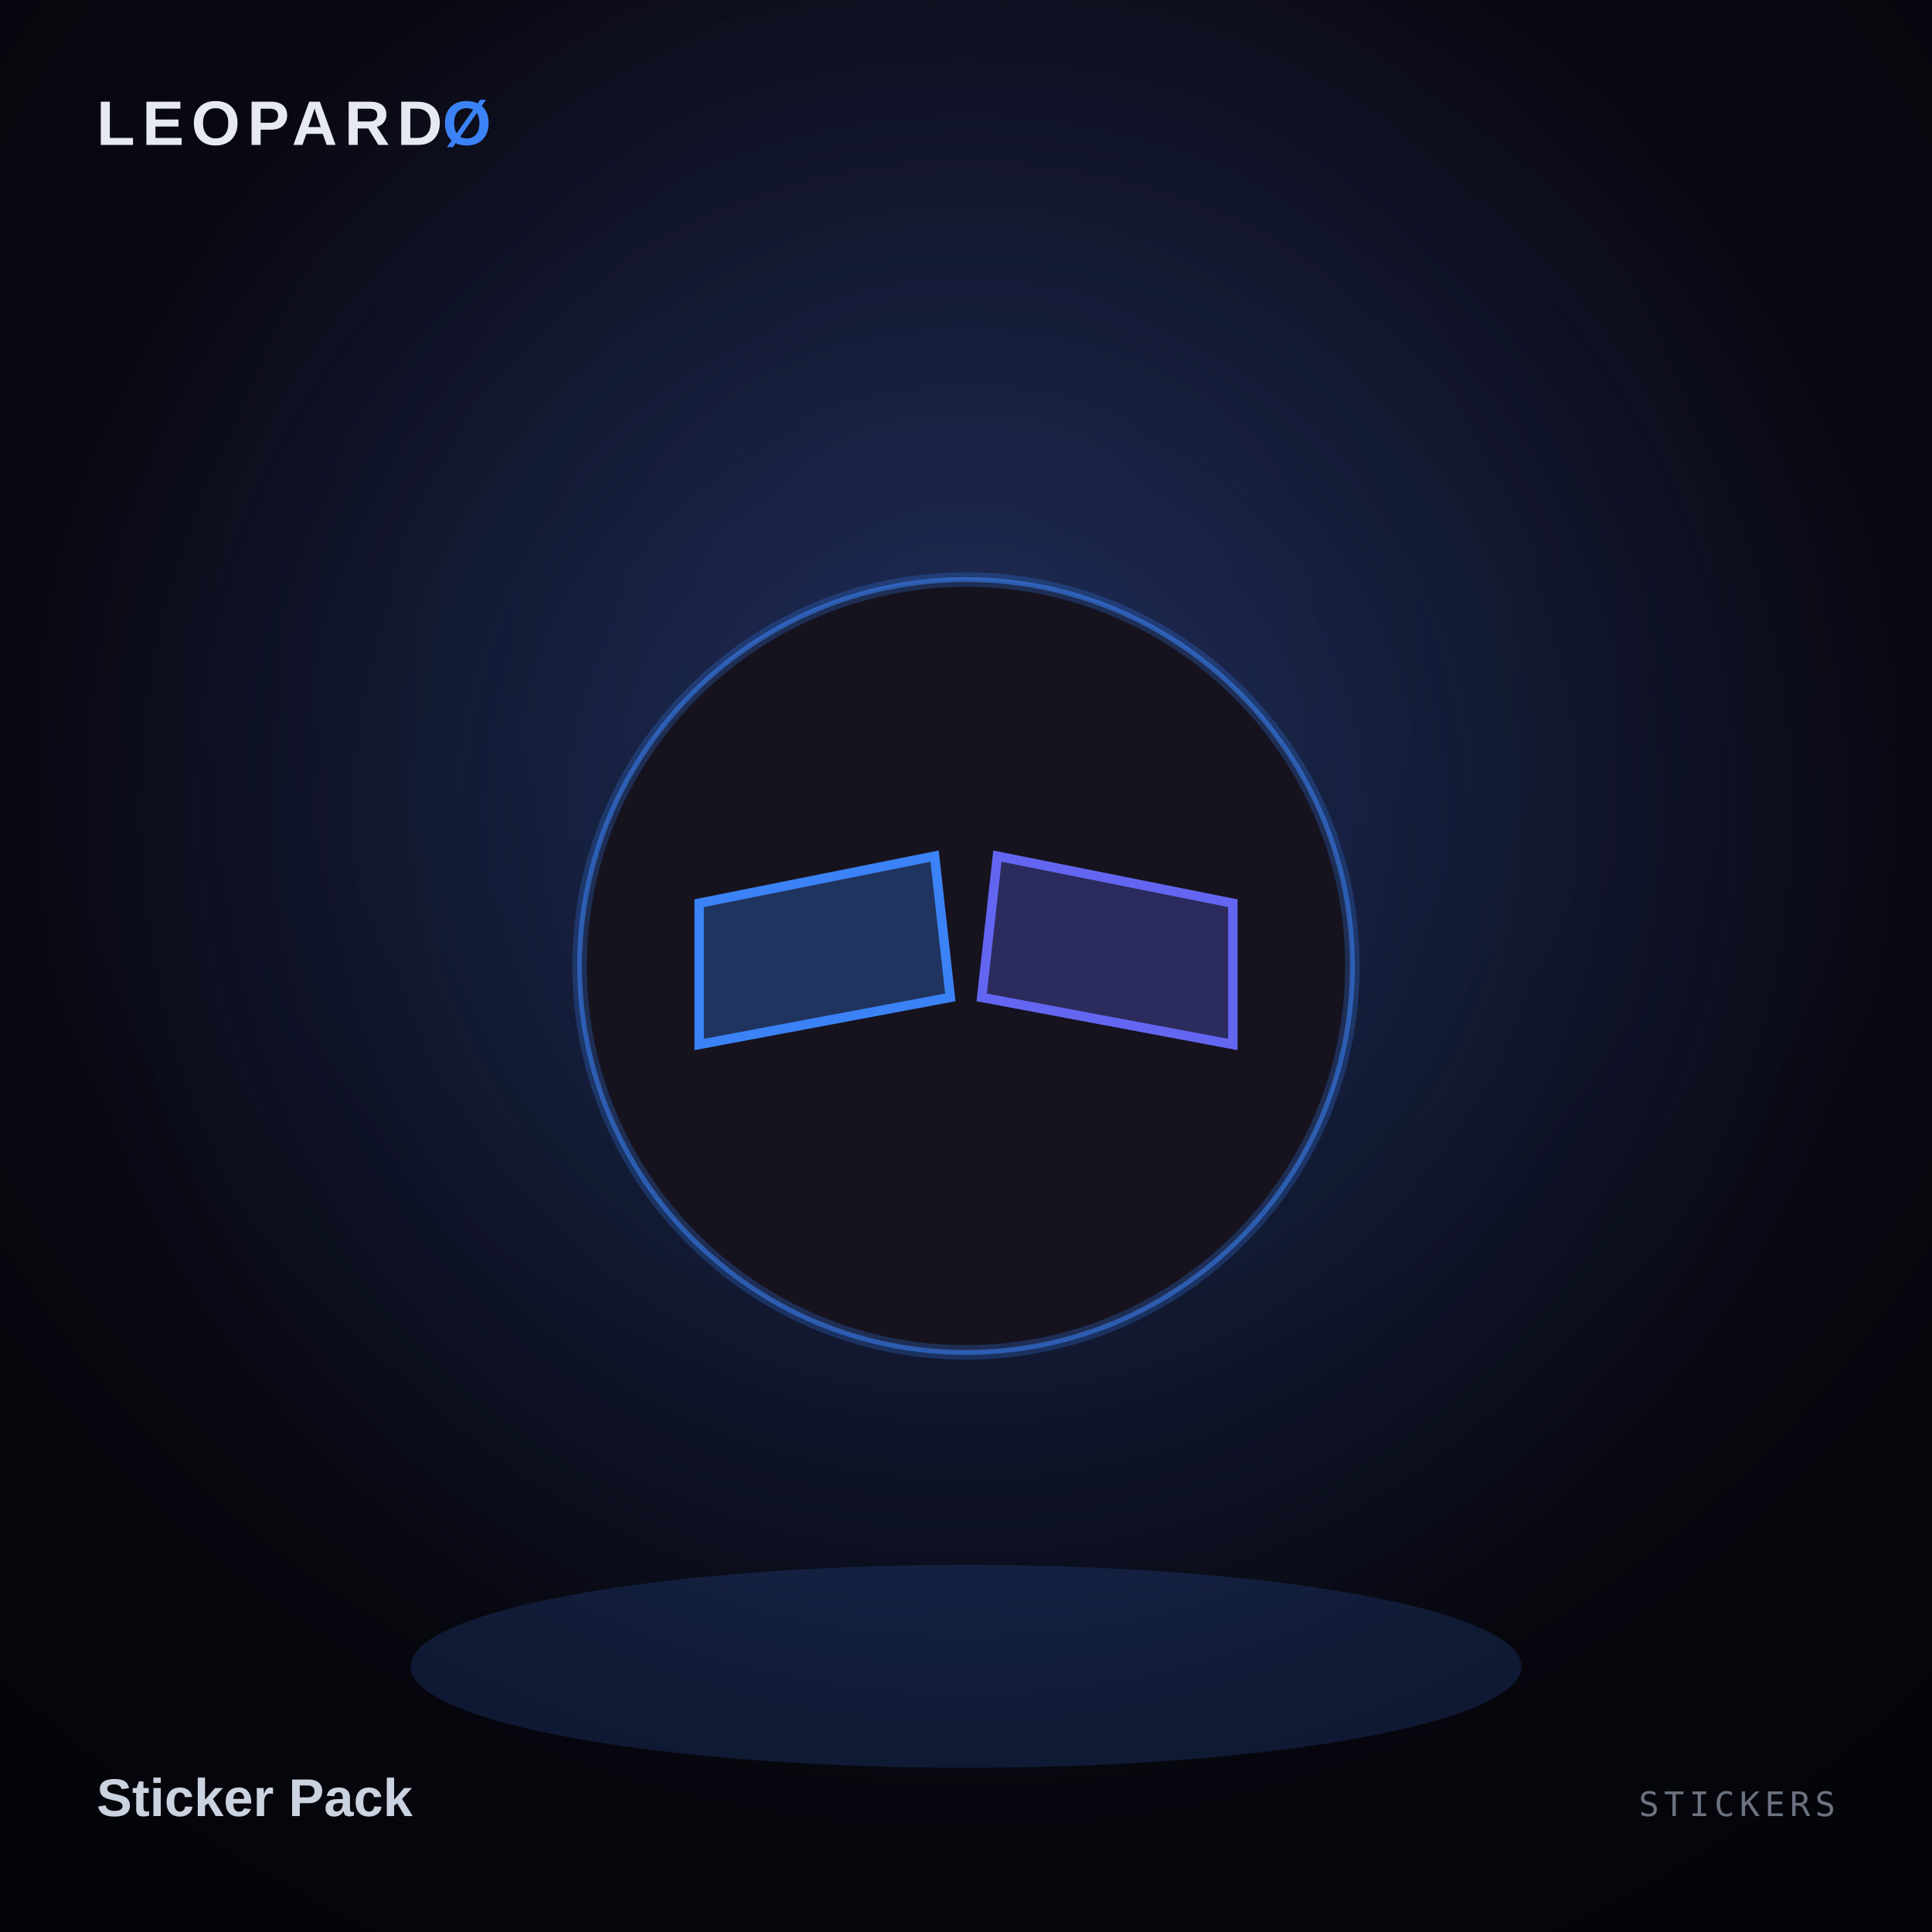
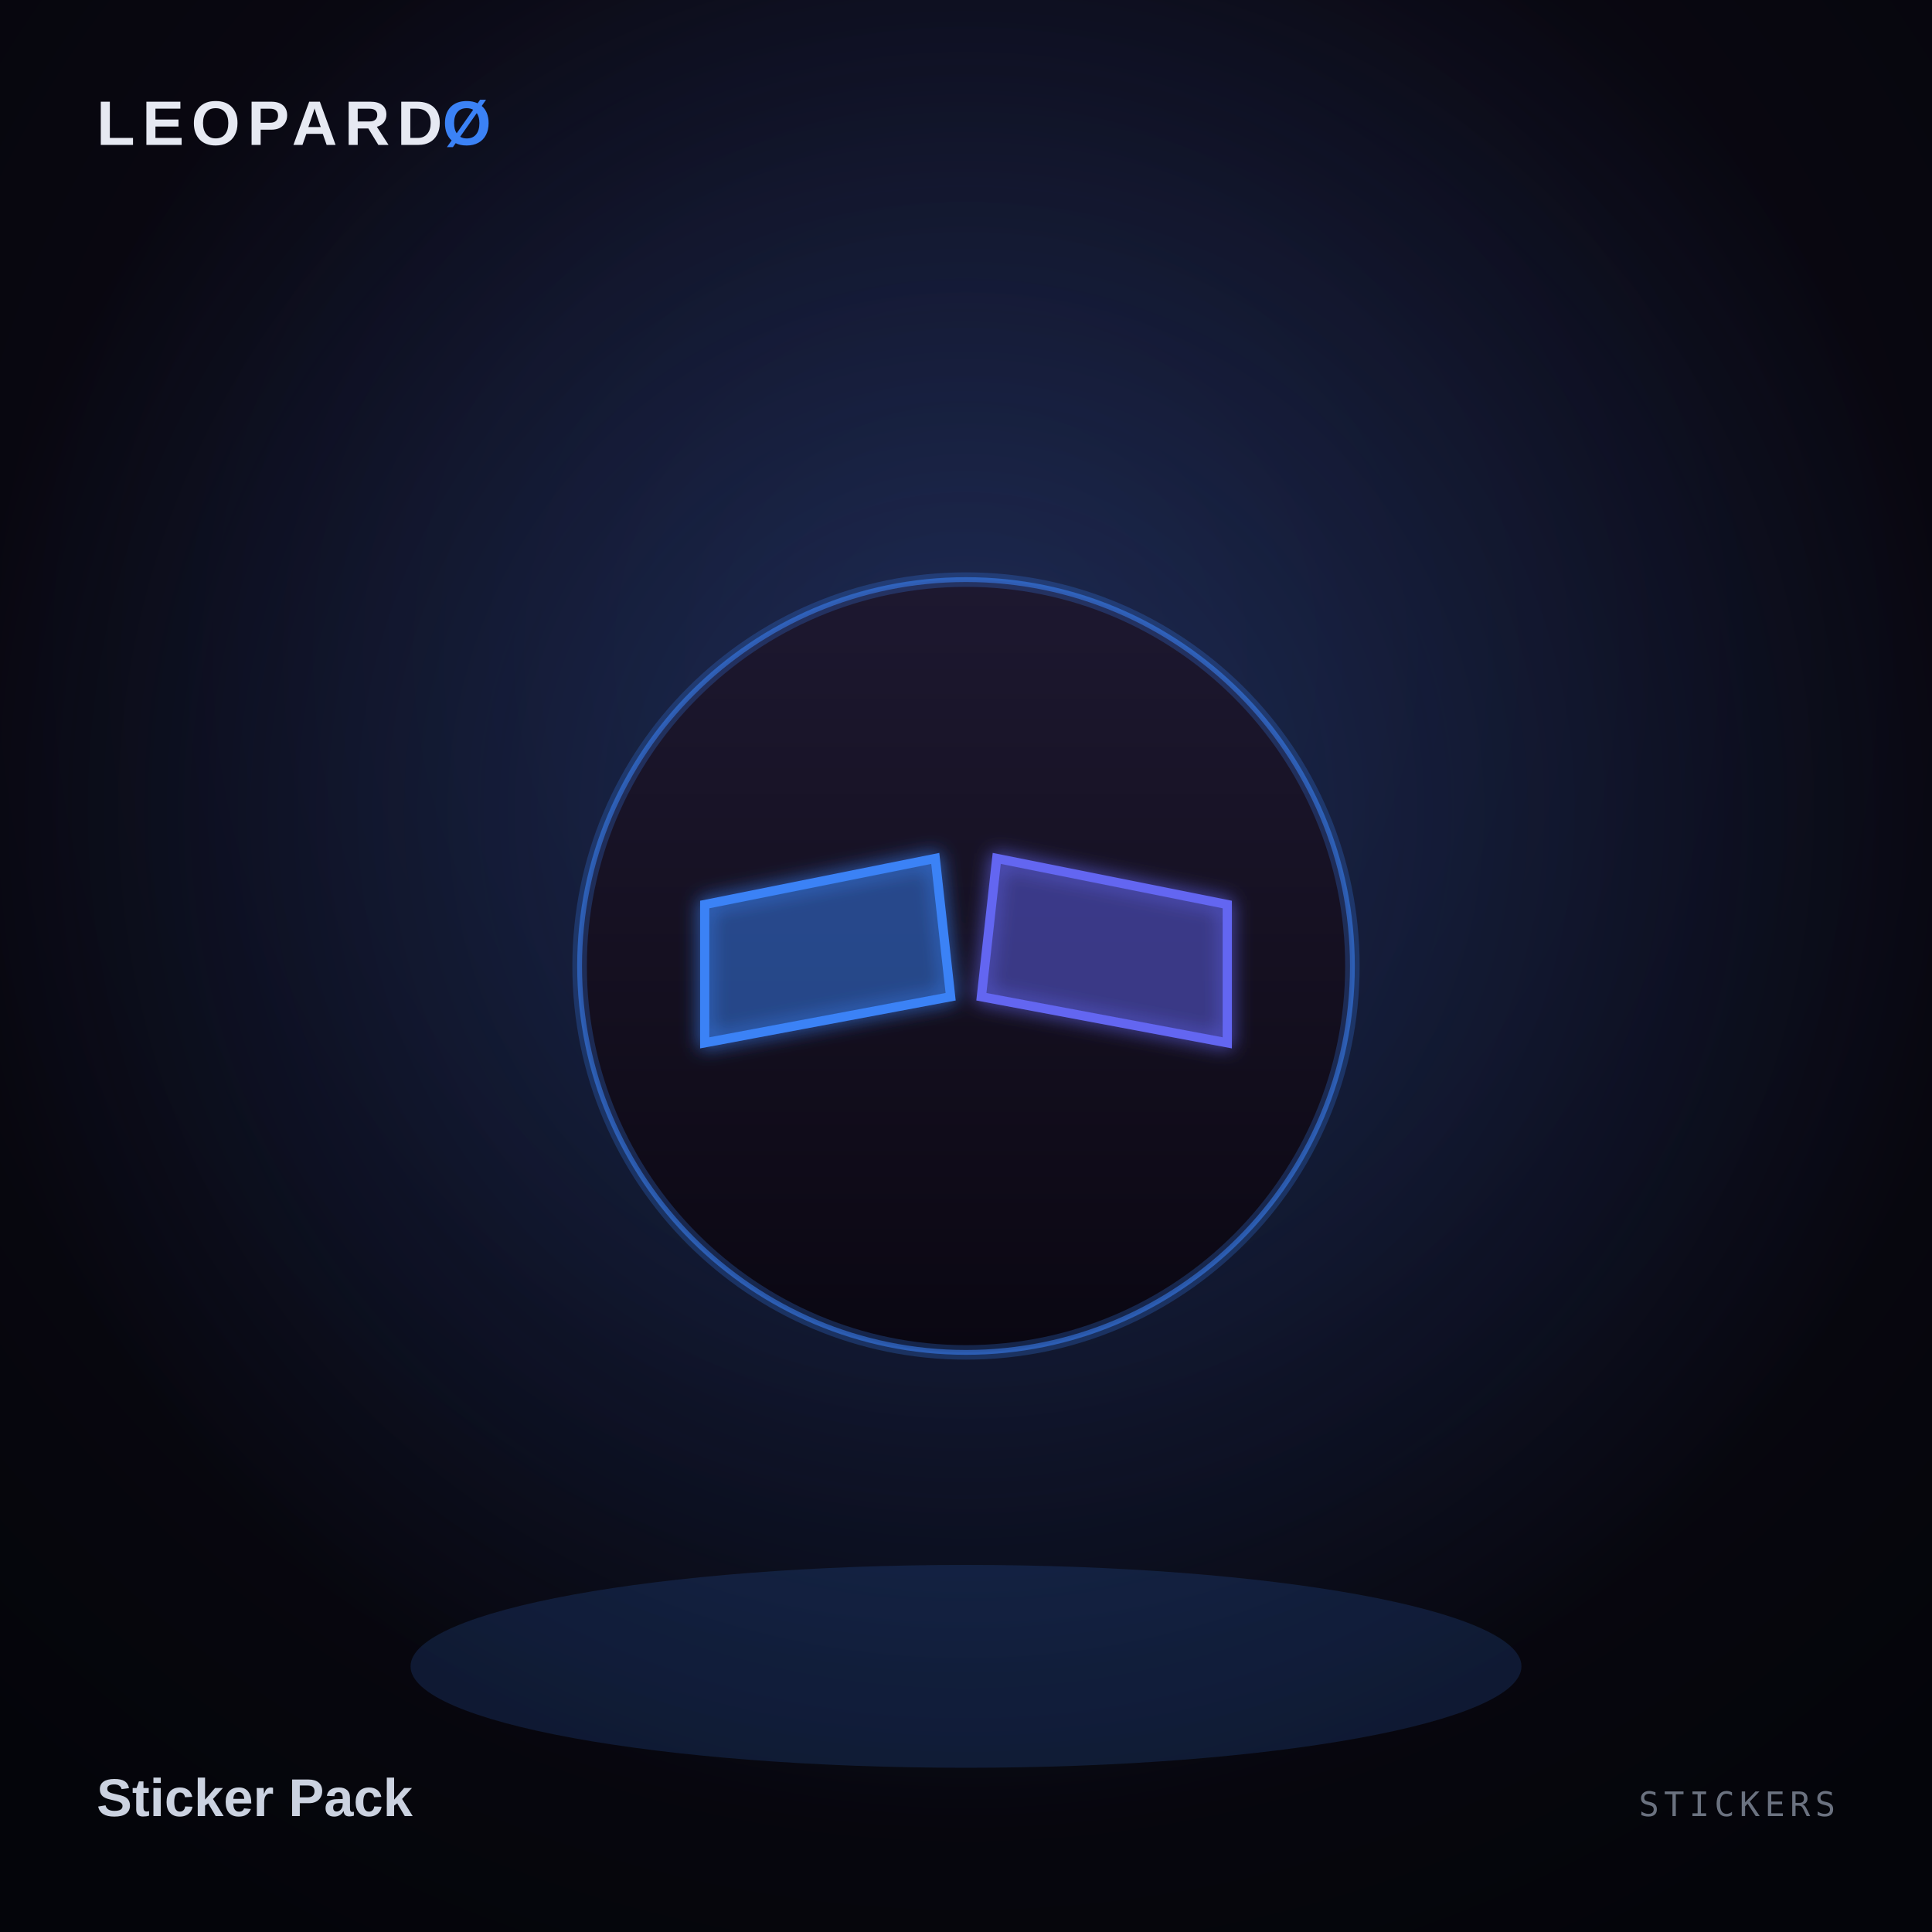
<svg xmlns="http://www.w3.org/2000/svg" viewBox="0 0 800 800" width="800" height="800">
  <defs>
    <radialGradient id="bg" cx="50%" cy="34%" r="75%">
      <stop offset="0%" stop-color="#141022" />
      <stop offset="55%" stop-color="#0a0812" />
      <stop offset="100%" stop-color="#04050a" />
    </radialGradient>
-     <radialGradient id="halo" cx="50%" cy="42%" r="50%">
-       <stop offset="0%" stop-color="#3b82f6" stop-opacity="0.28" />
+     <radialGradient id="halo" cx="50%" cy="42%" r="52%">
+       <stop offset="0%" stop-color="#3b82f6" stop-opacity="0.26" />
      <stop offset="100%" stop-color="#3b82f6" stop-opacity="0" />
    </radialGradient>
-     <filter id="glow" x="-30%" y="-30%" width="160%" height="160%">
-       <feGaussianBlur stdDeviation="6" />
+     <linearGradient id="fab" x1="0" y1="0" x2="0" y2="1">
+       <stop offset="0%" stop-color="#1d1830" />
+       <stop offset="55%" stop-color="#140f1f" />
+       <stop offset="100%" stop-color="#0a0712" />
+     </linearGradient>
+     <filter id="glow" x="-40%" y="-40%" width="180%" height="180%">
+       <feGaussianBlur stdDeviation="4" />
    </filter>
+     <clipPath id="cp">
+       <circle cx="400" cy="400" r="148" />
+     </clipPath>
  </defs>
  <rect width="800" height="800" fill="url(#bg)" />
  <rect width="800" height="800" fill="url(#halo)" />
  <ellipse cx="400" cy="690" rx="230" ry="42" fill="#3b82f6" opacity="0.16" />
-   <g filter="url(#glow)" opacity="0.7">
-     <path d="M289.5 374 L387 354.5 L393.5 413 L289.5 432.5 Z" fill="#3b82f6" fill-opacity="0.3" stroke="#3b82f6" stroke-width="3.9" />
-     <path d="M510.5 374 L413 354.5 L406.5 413 L510.5 432.5 Z" fill="#6366f1" fill-opacity="0.3" stroke="#6366f1" stroke-width="3.9" />
-   </g>
  <g>
-     <circle cx="400" cy="400" r="160" fill="#16131f" stroke="#3b82f6" stroke-opacity="0.55" stroke-width="2" />
+     <circle cx="400" cy="400" r="160" fill="url(#fab)" stroke="#3b82f6" stroke-opacity="0.55" stroke-width="2" />
    <circle cx="400" cy="400" r="160" fill="none" stroke="#3b82f6" stroke-opacity="0.25" stroke-width="6" />
  </g>
-   <g>
-     <path d="M289.5 374 L387 354.5 L393.5 413 L289.5 432.5 Z" fill="#3b82f6" fill-opacity="0.3" stroke="#3b82f6" stroke-width="3.9" />
-     <path d="M510.5 374 L413 354.5 L406.5 413 L510.5 432.5 Z" fill="#6366f1" fill-opacity="0.3" stroke="#6366f1" stroke-width="3.9" />
+   <g clip-path="url(#cp)">
+     <g filter="url(#glow)" opacity="0.9">
+       <path d="M291.812 374.544 L387.272 355.452 L393.636 412.728 L291.812 431.82 Z" fill="#3b82f6" fill-opacity="0.3" stroke="#3b82f6" stroke-width="3.818" />
+       <path d="M508.188 374.544 L412.728 355.452 L406.364 412.728 L508.188 431.82 Z" fill="#6366f1" fill-opacity="0.3" stroke="#6366f1" stroke-width="3.818" />
+     </g>
+     <g>
+       <path d="M291.812 374.544 L387.272 355.452 L393.636 412.728 L291.812 431.82 Z" fill="#3b82f6" fill-opacity="0.3" stroke="#3b82f6" stroke-width="3.818" />
+       <path d="M508.188 374.544 L412.728 355.452 L406.364 412.728 L508.188 431.82 Z" fill="#6366f1" fill-opacity="0.3" stroke="#6366f1" stroke-width="3.818" />
+     </g>
  </g>
  <text x="40" y="60" font-family="Arial, sans-serif" font-weight="900" font-size="26" letter-spacing="3" fill="#e6e9f2">LEOPARD<tspan fill="#3b82f6">Ø</tspan>
  </text>
  <text x="40" y="752" font-family="Arial, sans-serif" font-weight="800" font-size="22" fill="#cbd2e0">Sticker Pack</text>
  <text x="760" y="752" text-anchor="end" font-family="monospace" font-size="14" letter-spacing="2" fill="#6b7280">STICKERS</text>
</svg>
